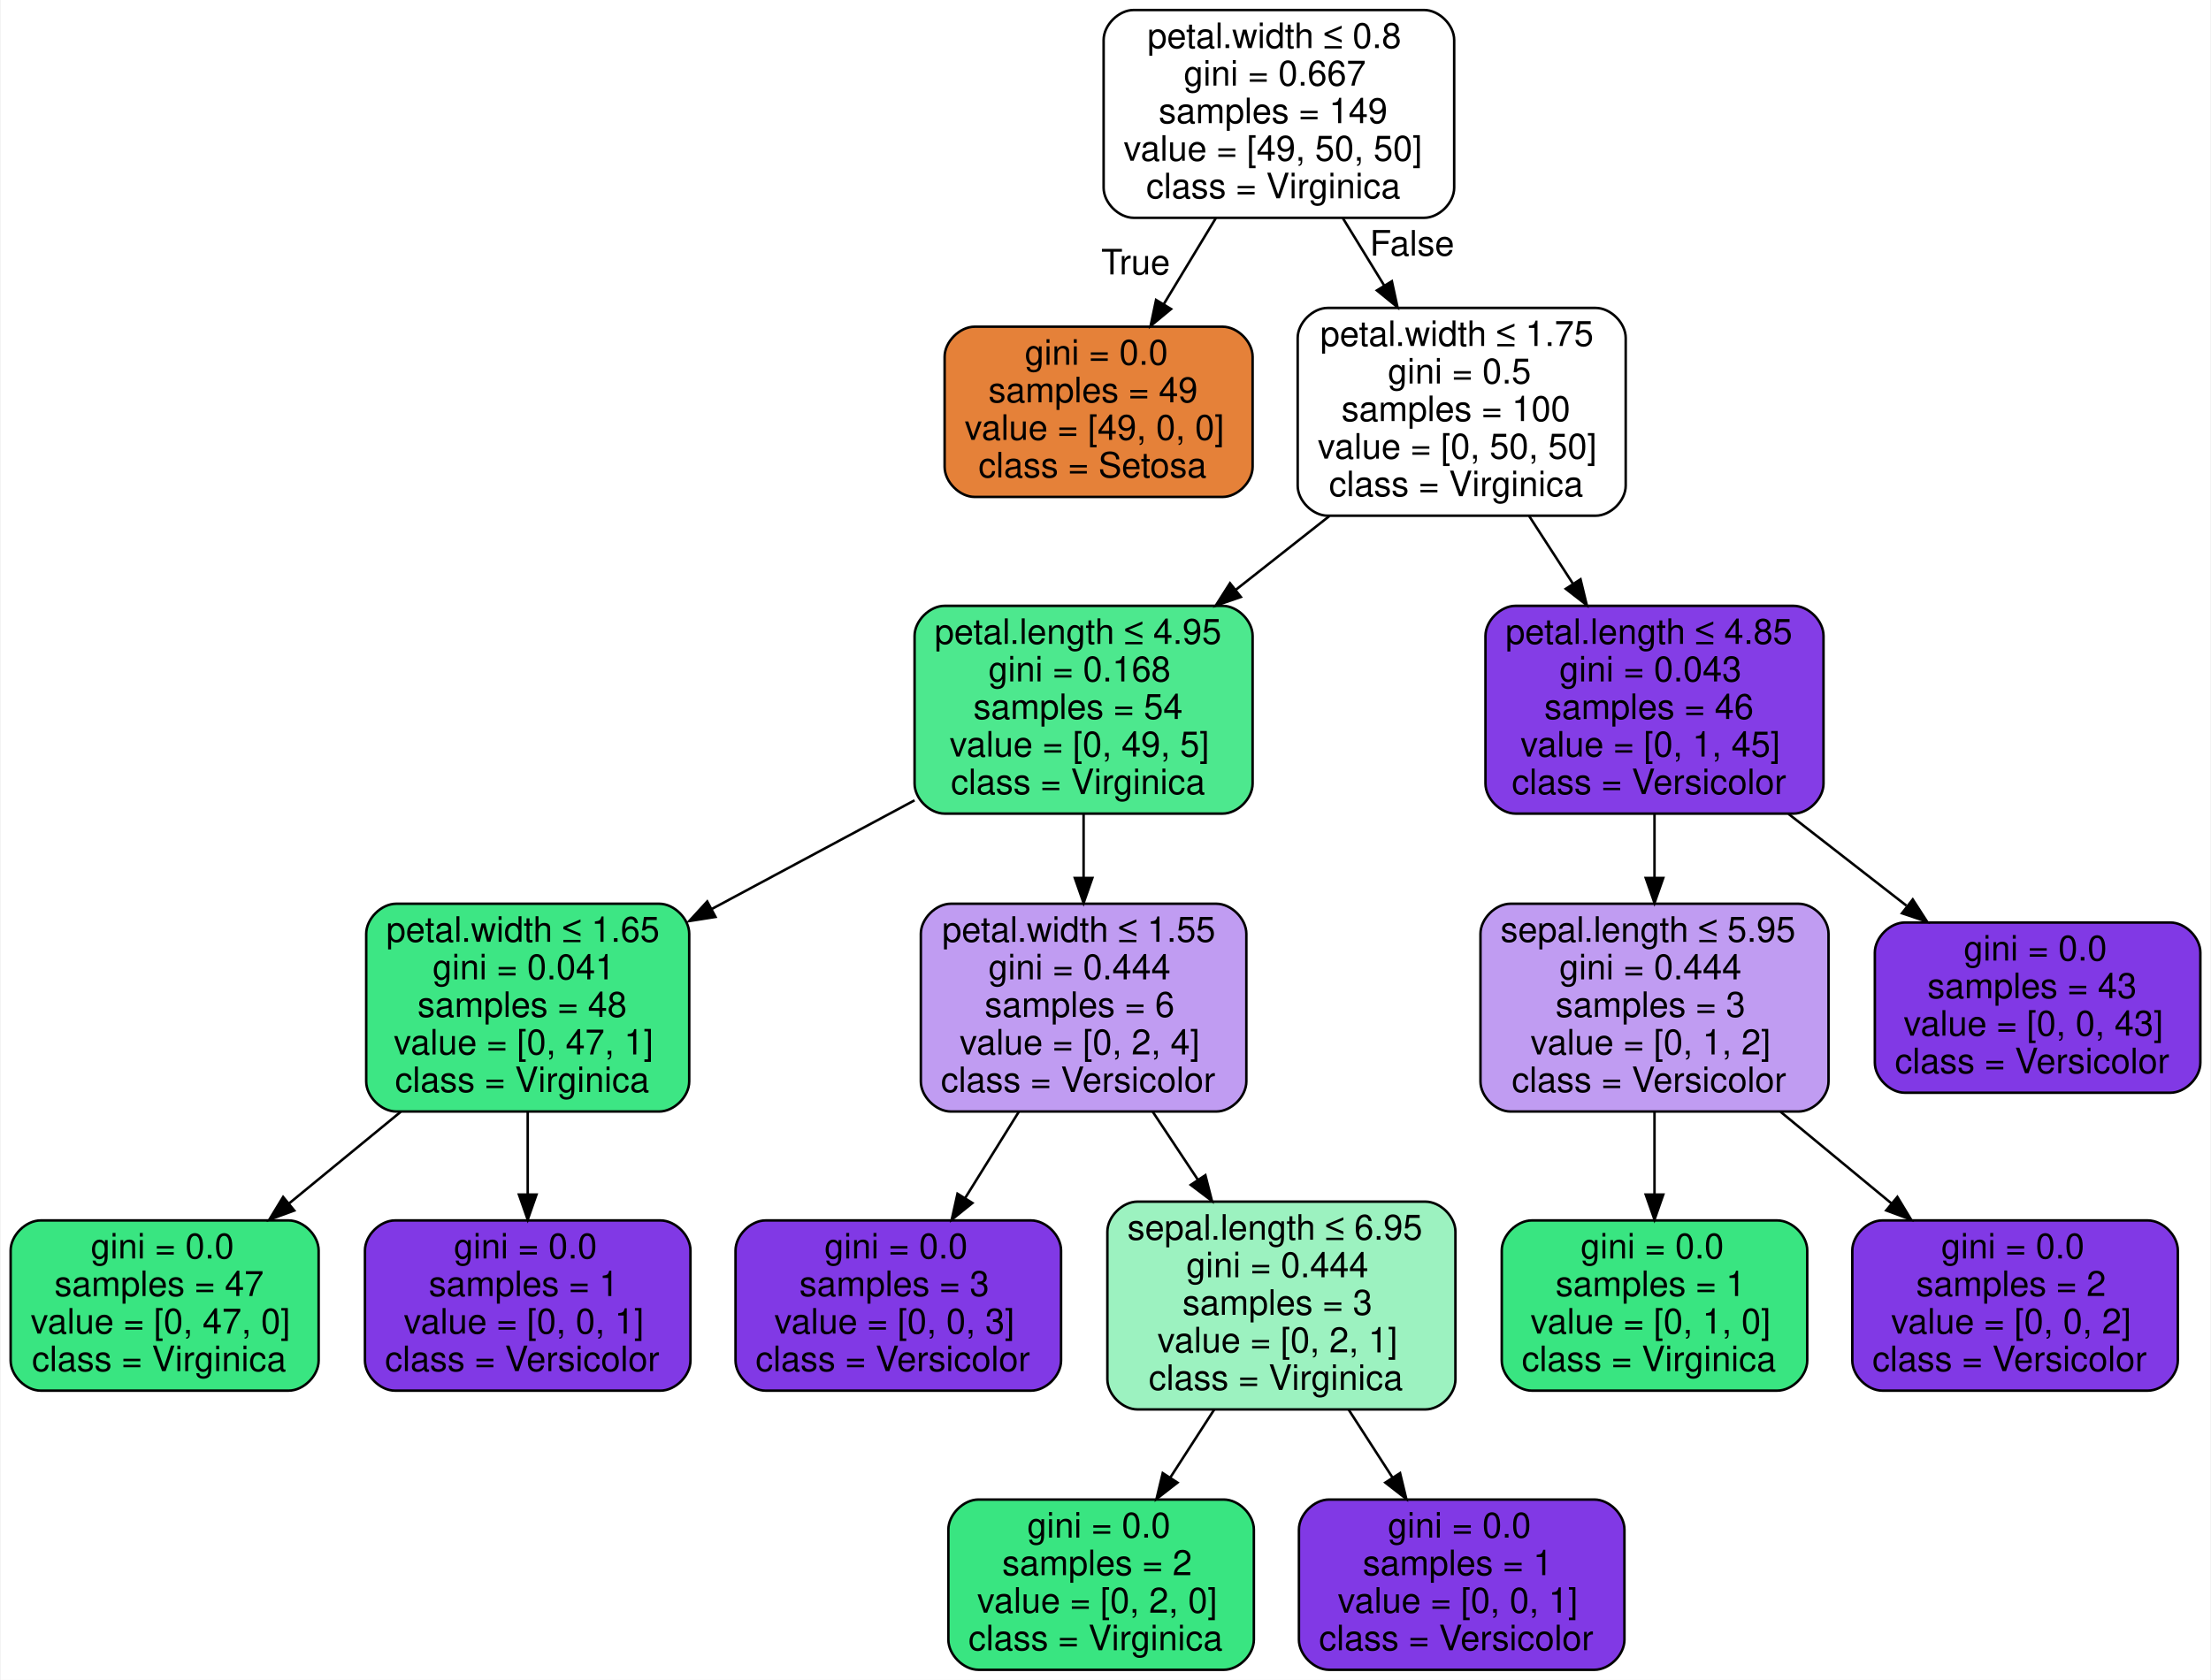
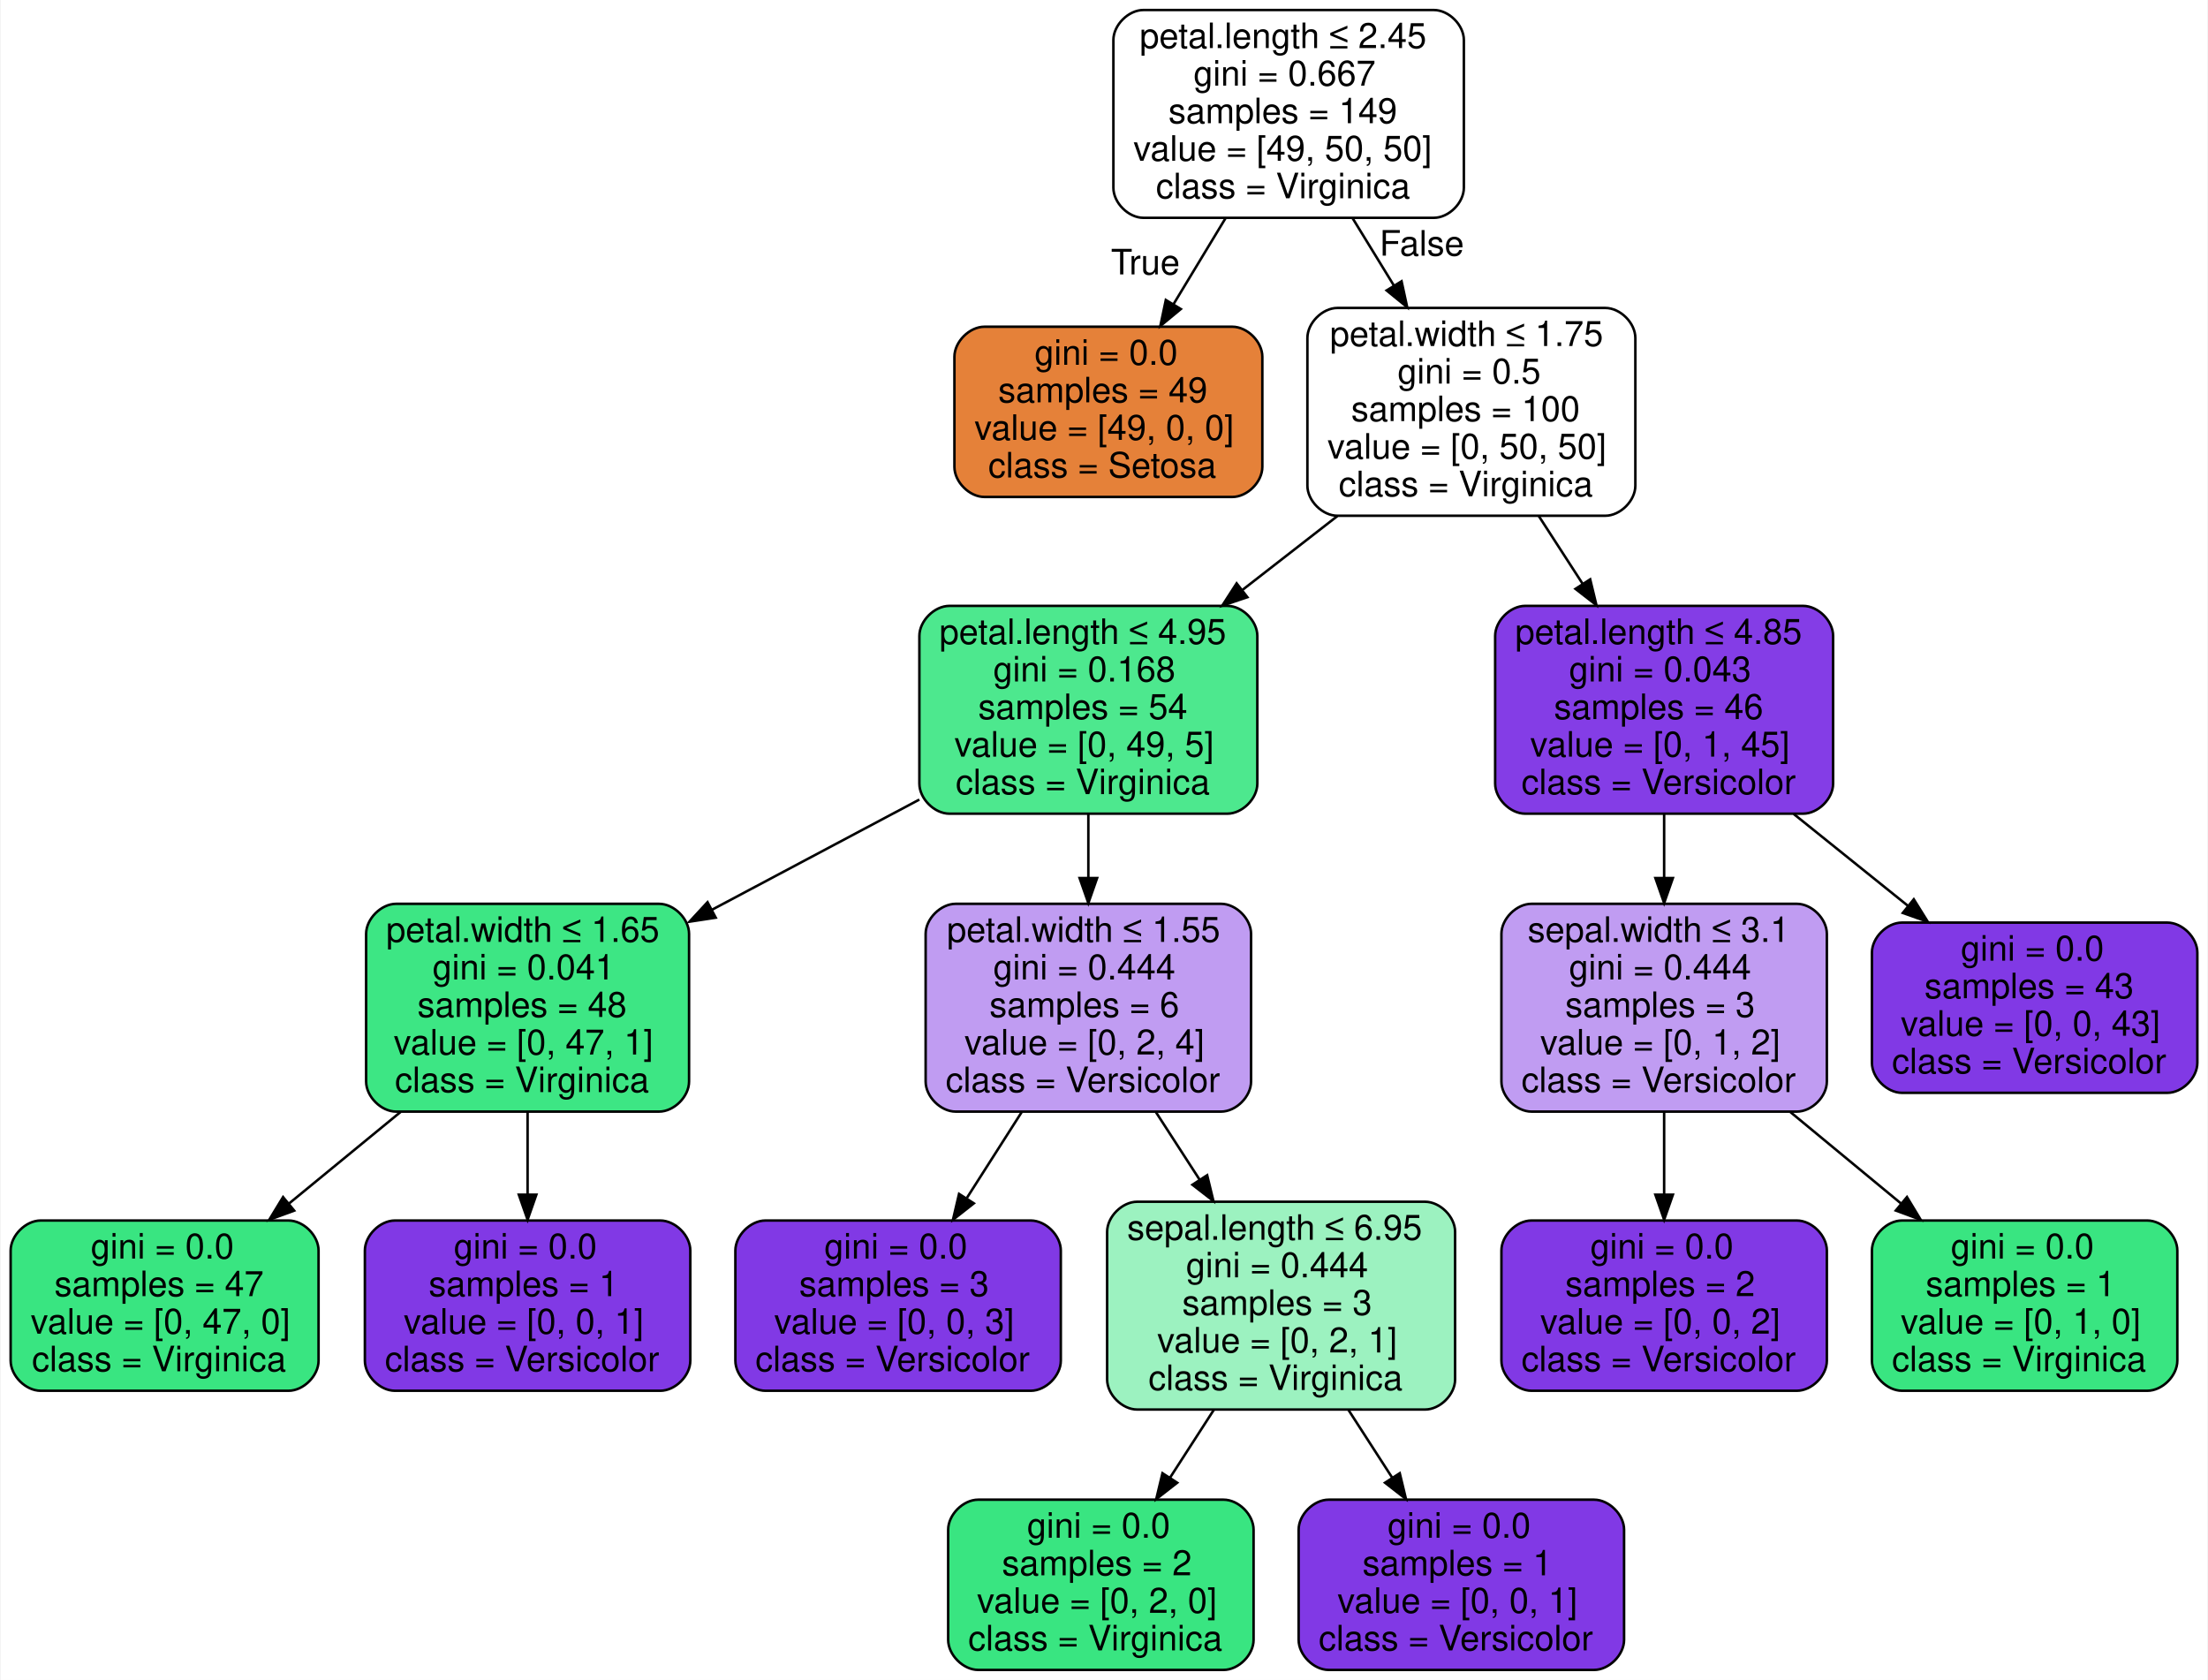
- <svg xmlns="http://www.w3.org/2000/svg" width="883pt" height="671pt" viewBox="0.00 0.00 882.50 671.00">
+ <svg xmlns="http://www.w3.org/2000/svg" width="882pt" height="671pt" viewBox="0.00 0.00 881.50 671.00">
  <g id="graph0" class="graph" transform="scale(1 1) rotate(0) translate(4 667)">
-     <polygon fill="#ffffff" stroke="transparent" points="-4,4 -4,-667 878.5,-667 878.5,4 -4,4" />
+     <polygon fill="#ffffff" stroke="transparent" points="-4,4 -4,-667 877.5,-667 877.5,4 -4,4" />
    <g id="node1" class="node">
-       <path fill="#ffffff" stroke="#000000" d="M564.5,-663C564.5,-663 448.5,-663 448.5,-663 442.5,-663 436.5,-657 436.5,-651 436.5,-651 436.5,-592 436.5,-592 436.5,-586 442.5,-580 448.5,-580 448.5,-580 564.5,-580 564.5,-580 570.5,-580 576.5,-586 576.5,-592 576.5,-592 576.5,-651 576.5,-651 576.5,-657 570.5,-663 564.5,-663" />
-       <text text-anchor="start" x="454" y="-647.8" font-family="Helvetica,sans-Serif" font-size="14.00" fill="#000000">petal.width ≤ 0.8</text>
-       <text text-anchor="start" x="468.5" y="-632.8" font-family="Helvetica,sans-Serif" font-size="14.00" fill="#000000">gini = 0.667</text>
-       <text text-anchor="start" x="458.5" y="-617.8" font-family="Helvetica,sans-Serif" font-size="14.00" fill="#000000">samples = 149</text>
-       <text text-anchor="start" x="444.5" y="-602.8" font-family="Helvetica,sans-Serif" font-size="14.00" fill="#000000">value = [49, 50, 50]</text>
-       <text text-anchor="start" x="453.5" y="-587.8" font-family="Helvetica,sans-Serif" font-size="14.00" fill="#000000">class = Virginica</text>
+       <path fill="#ffffff" stroke="#000000" d="M568.5,-663C568.5,-663 452.5,-663 452.5,-663 446.5,-663 440.5,-657 440.5,-651 440.5,-651 440.5,-592 440.5,-592 440.5,-586 446.5,-580 452.5,-580 452.5,-580 568.5,-580 568.5,-580 574.5,-580 580.5,-586 580.5,-592 580.5,-592 580.5,-651 580.5,-651 580.5,-657 574.5,-663 568.5,-663" />
+       <text text-anchor="start" x="451" y="-647.8" font-family="Helvetica,sans-Serif" font-size="14.00" fill="#000000">petal.length ≤ 2.45</text>
+       <text text-anchor="start" x="472.5" y="-632.8" font-family="Helvetica,sans-Serif" font-size="14.00" fill="#000000">gini = 0.667</text>
+       <text text-anchor="start" x="462.5" y="-617.8" font-family="Helvetica,sans-Serif" font-size="14.00" fill="#000000">samples = 149</text>
+       <text text-anchor="start" x="448.5" y="-602.8" font-family="Helvetica,sans-Serif" font-size="14.00" fill="#000000">value = [49, 50, 50]</text>
+       <text text-anchor="start" x="457.5" y="-587.8" font-family="Helvetica,sans-Serif" font-size="14.00" fill="#000000">class = Virginica</text>
    </g>
    <g id="node2" class="node">
-       <path fill="#e58139" stroke="#000000" d="M484,-536.5C484,-536.5 385,-536.5 385,-536.5 379,-536.5 373,-530.5 373,-524.5 373,-524.5 373,-480.5 373,-480.5 373,-474.5 379,-468.5 385,-468.5 385,-468.5 484,-468.5 484,-468.5 490,-468.5 496,-474.5 496,-480.5 496,-480.5 496,-524.5 496,-524.5 496,-530.5 490,-536.5 484,-536.5" />
-       <text text-anchor="start" x="405" y="-521.3" font-family="Helvetica,sans-Serif" font-size="14.00" fill="#000000">gini = 0.0</text>
-       <text text-anchor="start" x="390.5" y="-506.3" font-family="Helvetica,sans-Serif" font-size="14.00" fill="#000000">samples = 49</text>
-       <text text-anchor="start" x="381" y="-491.3" font-family="Helvetica,sans-Serif" font-size="14.00" fill="#000000">value = [49, 0, 0]</text>
-       <text text-anchor="start" x="386.5" y="-476.3" font-family="Helvetica,sans-Serif" font-size="14.00" fill="#000000">class = Setosa</text>
+       <path fill="#e58139" stroke="#000000" d="M488,-536.5C488,-536.5 389,-536.5 389,-536.5 383,-536.5 377,-530.5 377,-524.5 377,-524.5 377,-480.5 377,-480.5 377,-474.5 383,-468.5 389,-468.5 389,-468.5 488,-468.5 488,-468.5 494,-468.5 500,-474.5 500,-480.5 500,-480.5 500,-524.5 500,-524.5 500,-530.5 494,-536.5 488,-536.5" />
+       <text text-anchor="start" x="409" y="-521.3" font-family="Helvetica,sans-Serif" font-size="14.00" fill="#000000">gini = 0.0</text>
+       <text text-anchor="start" x="394.5" y="-506.3" font-family="Helvetica,sans-Serif" font-size="14.00" fill="#000000">samples = 49</text>
+       <text text-anchor="start" x="385" y="-491.3" font-family="Helvetica,sans-Serif" font-size="14.00" fill="#000000">value = [49, 0, 0]</text>
+       <text text-anchor="start" x="390.5" y="-476.3" font-family="Helvetica,sans-Serif" font-size="14.00" fill="#000000">class = Setosa</text>
    </g>
    <g id="edge1" class="edge">
-       <path fill="none" stroke="#000000" d="M481.318,-579.88C474.598,-568.774 467.324,-556.751 460.559,-545.569" />
-       <polygon fill="#000000" stroke="#000000" points="463.433,-543.559 455.262,-536.815 457.444,-547.183 463.433,-543.559" />
-       <text text-anchor="middle" x="449.288" y="-557.391" font-family="Helvetica,sans-Serif" font-size="14.00" fill="#000000">True</text>
+       <path fill="none" stroke="#000000" d="M485.318,-579.88C478.598,-568.774 471.324,-556.751 464.559,-545.569" />
+       <polygon fill="#000000" stroke="#000000" points="467.433,-543.559 459.262,-536.815 461.444,-547.183 467.433,-543.559" />
+       <text text-anchor="middle" x="453.288" y="-557.391" font-family="Helvetica,sans-Serif" font-size="14.00" fill="#000000">True</text>
    </g>
    <g id="node3" class="node">
-       <path fill="#ffffff" stroke="#000000" d="M633,-544C633,-544 526,-544 526,-544 520,-544 514,-538 514,-532 514,-532 514,-473 514,-473 514,-467 520,-461 526,-461 526,-461 633,-461 633,-461 639,-461 645,-467 645,-473 645,-473 645,-532 645,-532 645,-538 639,-544 633,-544" />
-       <text text-anchor="start" x="523" y="-528.8" font-family="Helvetica,sans-Serif" font-size="14.00" fill="#000000">petal.width ≤ 1.75</text>
-       <text text-anchor="start" x="550" y="-513.8" font-family="Helvetica,sans-Serif" font-size="14.00" fill="#000000">gini = 0.5</text>
-       <text text-anchor="start" x="531.5" y="-498.8" font-family="Helvetica,sans-Serif" font-size="14.00" fill="#000000">samples = 100</text>
-       <text text-anchor="start" x="522" y="-483.8" font-family="Helvetica,sans-Serif" font-size="14.00" fill="#000000">value = [0, 50, 50]</text>
-       <text text-anchor="start" x="526.5" y="-468.8" font-family="Helvetica,sans-Serif" font-size="14.00" fill="#000000">class = Virginica</text>
+       <path fill="#ffffff" stroke="#000000" d="M637,-544C637,-544 530,-544 530,-544 524,-544 518,-538 518,-532 518,-532 518,-473 518,-473 518,-467 524,-461 530,-461 530,-461 637,-461 637,-461 643,-461 649,-467 649,-473 649,-473 649,-532 649,-532 649,-538 643,-544 637,-544" />
+       <text text-anchor="start" x="527" y="-528.8" font-family="Helvetica,sans-Serif" font-size="14.00" fill="#000000">petal.width ≤ 1.75</text>
+       <text text-anchor="start" x="554" y="-513.8" font-family="Helvetica,sans-Serif" font-size="14.00" fill="#000000">gini = 0.5</text>
+       <text text-anchor="start" x="535.5" y="-498.8" font-family="Helvetica,sans-Serif" font-size="14.00" fill="#000000">samples = 100</text>
+       <text text-anchor="start" x="526" y="-483.8" font-family="Helvetica,sans-Serif" font-size="14.00" fill="#000000">value = [0, 50, 50]</text>
+       <text text-anchor="start" x="530.5" y="-468.8" font-family="Helvetica,sans-Serif" font-size="14.00" fill="#000000">class = Virginica</text>
    </g>
    <g id="edge2" class="edge">
-       <path fill="none" stroke="#000000" d="M532.032,-579.88C537.391,-571.143 543.098,-561.84 548.628,-552.825" />
-       <polygon fill="#000000" stroke="#000000" points="551.614,-554.652 553.859,-544.298 545.647,-550.992 551.614,-554.652" />
-       <text text-anchor="middle" x="559.684" y="-564.91" font-family="Helvetica,sans-Serif" font-size="14.00" fill="#000000">False</text>
+       <path fill="none" stroke="#000000" d="M536.032,-579.88C541.391,-571.143 547.098,-561.84 552.628,-552.825" />
+       <polygon fill="#000000" stroke="#000000" points="555.614,-554.652 557.859,-544.298 549.647,-550.992 555.614,-554.652" />
+       <text text-anchor="middle" x="563.684" y="-564.91" font-family="Helvetica,sans-Serif" font-size="14.00" fill="#000000">False</text>
    </g>
    <g id="node4" class="node">
-       <path fill="#4de88e" stroke="#000000" d="M484,-425C484,-425 373,-425 373,-425 367,-425 361,-419 361,-413 361,-413 361,-354 361,-354 361,-348 367,-342 373,-342 373,-342 484,-342 484,-342 490,-342 496,-348 496,-354 496,-354 496,-413 496,-413 496,-419 490,-425 484,-425" />
-       <text text-anchor="start" x="369" y="-409.8" font-family="Helvetica,sans-Serif" font-size="14.00" fill="#000000">petal.length ≤ 4.95</text>
-       <text text-anchor="start" x="390.5" y="-394.8" font-family="Helvetica,sans-Serif" font-size="14.00" fill="#000000">gini = 0.168</text>
-       <text text-anchor="start" x="384.5" y="-379.8" font-family="Helvetica,sans-Serif" font-size="14.00" fill="#000000">samples = 54</text>
-       <text text-anchor="start" x="375" y="-364.8" font-family="Helvetica,sans-Serif" font-size="14.00" fill="#000000">value = [0, 49, 5]</text>
-       <text text-anchor="start" x="375.5" y="-349.8" font-family="Helvetica,sans-Serif" font-size="14.00" fill="#000000">class = Virginica</text>
+       <path fill="#4de88e" stroke="#000000" d="M486,-425C486,-425 375,-425 375,-425 369,-425 363,-419 363,-413 363,-413 363,-354 363,-354 363,-348 369,-342 375,-342 375,-342 486,-342 486,-342 492,-342 498,-348 498,-354 498,-354 498,-413 498,-413 498,-419 492,-425 486,-425" />
+       <text text-anchor="start" x="371" y="-409.8" font-family="Helvetica,sans-Serif" font-size="14.00" fill="#000000">petal.length ≤ 4.95</text>
+       <text text-anchor="start" x="392.5" y="-394.8" font-family="Helvetica,sans-Serif" font-size="14.00" fill="#000000">gini = 0.168</text>
+       <text text-anchor="start" x="386.5" y="-379.8" font-family="Helvetica,sans-Serif" font-size="14.00" fill="#000000">samples = 54</text>
+       <text text-anchor="start" x="377" y="-364.8" font-family="Helvetica,sans-Serif" font-size="14.00" fill="#000000">value = [0, 49, 5]</text>
+       <text text-anchor="start" x="377.5" y="-349.8" font-family="Helvetica,sans-Serif" font-size="14.00" fill="#000000">class = Virginica</text>
    </g>
    <g id="edge3" class="edge">
-       <path fill="none" stroke="#000000" d="M526.688,-460.88C514.618,-451.368 501.696,-441.184 489.321,-431.432" />
-       <polygon fill="#000000" stroke="#000000" points="491.303,-428.538 481.283,-425.097 486.97,-434.036 491.303,-428.538" />
+       <path fill="none" stroke="#000000" d="M529.988,-460.88C517.759,-451.368 504.666,-441.184 492.127,-431.432" />
+       <polygon fill="#000000" stroke="#000000" points="494.024,-428.474 483.982,-425.097 489.726,-433.999 494.024,-428.474" />
    </g>
    <g id="node13" class="node">
-       <path fill="#843de6" stroke="#000000" d="M712,-425C712,-425 601,-425 601,-425 595,-425 589,-419 589,-413 589,-413 589,-354 589,-354 589,-348 595,-342 601,-342 601,-342 712,-342 712,-342 718,-342 724,-348 724,-354 724,-354 724,-413 724,-413 724,-419 718,-425 712,-425" />
-       <text text-anchor="start" x="597" y="-409.8" font-family="Helvetica,sans-Serif" font-size="14.00" fill="#000000">petal.length ≤ 4.85</text>
-       <text text-anchor="start" x="618.5" y="-394.8" font-family="Helvetica,sans-Serif" font-size="14.00" fill="#000000">gini = 0.043</text>
-       <text text-anchor="start" x="612.5" y="-379.8" font-family="Helvetica,sans-Serif" font-size="14.00" fill="#000000">samples = 46</text>
-       <text text-anchor="start" x="603" y="-364.8" font-family="Helvetica,sans-Serif" font-size="14.00" fill="#000000">value = [0, 1, 45]</text>
-       <text text-anchor="start" x="599.5" y="-349.8" font-family="Helvetica,sans-Serif" font-size="14.00" fill="#000000">class = Versicolor</text>
+       <path fill="#843de6" stroke="#000000" d="M716,-425C716,-425 605,-425 605,-425 599,-425 593,-419 593,-413 593,-413 593,-354 593,-354 593,-348 599,-342 605,-342 605,-342 716,-342 716,-342 722,-342 728,-348 728,-354 728,-354 728,-413 728,-413 728,-419 722,-425 716,-425" />
+       <text text-anchor="start" x="601" y="-409.8" font-family="Helvetica,sans-Serif" font-size="14.00" fill="#000000">petal.length ≤ 4.85</text>
+       <text text-anchor="start" x="622.5" y="-394.8" font-family="Helvetica,sans-Serif" font-size="14.00" fill="#000000">gini = 0.043</text>
+       <text text-anchor="start" x="616.5" y="-379.8" font-family="Helvetica,sans-Serif" font-size="14.00" fill="#000000">samples = 46</text>
+       <text text-anchor="start" x="607" y="-364.8" font-family="Helvetica,sans-Serif" font-size="14.00" fill="#000000">value = [0, 1, 45]</text>
+       <text text-anchor="start" x="603.5" y="-349.8" font-family="Helvetica,sans-Serif" font-size="14.00" fill="#000000">class = Versicolor</text>
    </g>
    <g id="edge12" class="edge">
-       <path fill="none" stroke="#000000" d="M606.431,-460.88C612.084,-452.143 618.103,-442.84 623.937,-433.825" />
-       <polygon fill="#000000" stroke="#000000" points="626.96,-435.595 629.454,-425.298 621.083,-431.792 626.96,-435.595" />
+       <path fill="none" stroke="#000000" d="M610.431,-460.88C616.084,-452.143 622.103,-442.84 627.937,-433.825" />
+       <polygon fill="#000000" stroke="#000000" points="630.96,-435.595 633.454,-425.298 625.083,-431.792 630.96,-435.595" />
    </g>
    <g id="node5" class="node">
      <path fill="#3de684" stroke="#000000" d="M259,-306C259,-306 154,-306 154,-306 148,-306 142,-300 142,-294 142,-294 142,-235 142,-235 142,-229 148,-223 154,-223 154,-223 259,-223 259,-223 265,-223 271,-229 271,-235 271,-235 271,-294 271,-294 271,-300 265,-306 259,-306" />
      <text text-anchor="start" x="150" y="-290.8" font-family="Helvetica,sans-Serif" font-size="14.00" fill="#000000">petal.width ≤ 1.65</text>
      <text text-anchor="start" x="168.5" y="-275.8" font-family="Helvetica,sans-Serif" font-size="14.00" fill="#000000">gini = 0.041</text>
      <text text-anchor="start" x="162.5" y="-260.8" font-family="Helvetica,sans-Serif" font-size="14.00" fill="#000000">samples = 48</text>
      <text text-anchor="start" x="153" y="-245.8" font-family="Helvetica,sans-Serif" font-size="14.00" fill="#000000">value = [0, 47, 1]</text>
      <text text-anchor="start" x="153.5" y="-230.8" font-family="Helvetica,sans-Serif" font-size="14.00" fill="#000000">class = Virginica</text>
    </g>
    <g id="edge4" class="edge">
-       <path fill="none" stroke="#000000" d="M360.988,-347.311C335.428,-333.61 306.212,-317.949 280.117,-303.962" />
-       <polygon fill="#000000" stroke="#000000" points="281.496,-300.729 271.029,-299.09 278.188,-306.899 281.496,-300.729" />
+       <path fill="none" stroke="#000000" d="M362.989,-347.635C336.833,-333.739 306.811,-317.79 280.103,-303.602" />
+       <polygon fill="#000000" stroke="#000000" points="281.656,-300.464 271.183,-298.863 278.372,-306.646 281.656,-300.464" />
    </g>
    <g id="node8" class="node">
-       <path fill="#c09cf2" stroke="#000000" d="M481.5,-306C481.5,-306 375.5,-306 375.5,-306 369.5,-306 363.5,-300 363.5,-294 363.5,-294 363.5,-235 363.5,-235 363.5,-229 369.5,-223 375.5,-223 375.5,-223 481.5,-223 481.5,-223 487.5,-223 493.5,-229 493.5,-235 493.5,-235 493.5,-294 493.5,-294 493.5,-300 487.5,-306 481.5,-306" />
-       <text text-anchor="start" x="372" y="-290.8" font-family="Helvetica,sans-Serif" font-size="14.00" fill="#000000">petal.width ≤ 1.55</text>
-       <text text-anchor="start" x="390.5" y="-275.8" font-family="Helvetica,sans-Serif" font-size="14.00" fill="#000000">gini = 0.444</text>
-       <text text-anchor="start" x="389" y="-260.8" font-family="Helvetica,sans-Serif" font-size="14.00" fill="#000000">samples = 6</text>
-       <text text-anchor="start" x="379" y="-245.8" font-family="Helvetica,sans-Serif" font-size="14.00" fill="#000000">value = [0, 2, 4]</text>
-       <text text-anchor="start" x="371.5" y="-230.8" font-family="Helvetica,sans-Serif" font-size="14.00" fill="#000000">class = Versicolor</text>
+       <path fill="#c09cf2" stroke="#000000" d="M483.5,-306C483.5,-306 377.5,-306 377.5,-306 371.5,-306 365.5,-300 365.5,-294 365.5,-294 365.5,-235 365.5,-235 365.5,-229 371.5,-223 377.5,-223 377.5,-223 483.5,-223 483.5,-223 489.5,-223 495.5,-229 495.5,-235 495.5,-235 495.5,-294 495.5,-294 495.5,-300 489.5,-306 483.5,-306" />
+       <text text-anchor="start" x="374" y="-290.8" font-family="Helvetica,sans-Serif" font-size="14.00" fill="#000000">petal.width ≤ 1.55</text>
+       <text text-anchor="start" x="392.5" y="-275.8" font-family="Helvetica,sans-Serif" font-size="14.00" fill="#000000">gini = 0.444</text>
+       <text text-anchor="start" x="391" y="-260.8" font-family="Helvetica,sans-Serif" font-size="14.00" fill="#000000">samples = 6</text>
+       <text text-anchor="start" x="381" y="-245.8" font-family="Helvetica,sans-Serif" font-size="14.00" fill="#000000">value = [0, 2, 4]</text>
+       <text text-anchor="start" x="373.5" y="-230.8" font-family="Helvetica,sans-Serif" font-size="14.00" fill="#000000">class = Versicolor</text>
    </g>
    <g id="edge7" class="edge">
-       <path fill="none" stroke="#000000" d="M428.5,-341.88C428.5,-333.684 428.5,-324.989 428.5,-316.501" />
-       <polygon fill="#000000" stroke="#000000" points="432,-316.298 428.5,-306.298 425,-316.298 432,-316.298" />
+       <path fill="none" stroke="#000000" d="M430.5,-341.88C430.5,-333.684 430.5,-324.989 430.5,-316.501" />
+       <polygon fill="#000000" stroke="#000000" points="434,-316.298 430.5,-306.298 427,-316.298 434,-316.298" />
    </g>
    <g id="node6" class="node">
      <path fill="#39e581" stroke="#000000" d="M111,-179.5C111,-179.5 12,-179.5 12,-179.5 6,-179.5 0,-173.5 0,-167.5 0,-167.5 0,-123.5 0,-123.5 0,-117.5 6,-111.5 12,-111.5 12,-111.5 111,-111.5 111,-111.5 117,-111.5 123,-117.5 123,-123.5 123,-123.5 123,-167.5 123,-167.5 123,-173.5 117,-179.5 111,-179.5" />
      <text text-anchor="start" x="32" y="-164.3" font-family="Helvetica,sans-Serif" font-size="14.00" fill="#000000">gini = 0.0</text>
      <text text-anchor="start" x="17.5" y="-149.3" font-family="Helvetica,sans-Serif" font-size="14.00" fill="#000000">samples = 47</text>
      <text text-anchor="start" x="8" y="-134.3" font-family="Helvetica,sans-Serif" font-size="14.00" fill="#000000">value = [0, 47, 0]</text>
      <text text-anchor="start" x="8.5" y="-119.3" font-family="Helvetica,sans-Serif" font-size="14.00" fill="#000000">class = Virginica</text>
    </g>
    <g id="edge5" class="edge">
      <path fill="none" stroke="#000000" d="M155.786,-222.88C141.316,-211.004 125.569,-198.08 111.162,-186.257" />
      <polygon fill="#000000" stroke="#000000" points="113.263,-183.453 103.312,-179.815 108.822,-188.864 113.263,-183.453" />
    </g>
    <g id="node7" class="node">
      <path fill="#8139e5" stroke="#000000" d="M259.5,-179.5C259.5,-179.5 153.5,-179.5 153.5,-179.5 147.5,-179.5 141.5,-173.5 141.5,-167.5 141.5,-167.5 141.5,-123.5 141.5,-123.5 141.5,-117.5 147.5,-111.5 153.5,-111.5 153.5,-111.5 259.5,-111.5 259.5,-111.5 265.5,-111.5 271.5,-117.5 271.5,-123.5 271.5,-123.5 271.5,-167.5 271.5,-167.5 271.5,-173.5 265.5,-179.5 259.5,-179.5" />
      <text text-anchor="start" x="177" y="-164.3" font-family="Helvetica,sans-Serif" font-size="14.00" fill="#000000">gini = 0.0</text>
      <text text-anchor="start" x="167" y="-149.3" font-family="Helvetica,sans-Serif" font-size="14.00" fill="#000000">samples = 1</text>
      <text text-anchor="start" x="157" y="-134.3" font-family="Helvetica,sans-Serif" font-size="14.00" fill="#000000">value = [0, 0, 1]</text>
      <text text-anchor="start" x="149.5" y="-119.3" font-family="Helvetica,sans-Serif" font-size="14.00" fill="#000000">class = Versicolor</text>
    </g>
    <g id="edge6" class="edge">
      <path fill="none" stroke="#000000" d="M206.5,-222.88C206.5,-212.213 206.5,-200.702 206.5,-189.901" />
      <polygon fill="#000000" stroke="#000000" points="210,-189.815 206.5,-179.815 203,-189.815 210,-189.815" />
    </g>
    <g id="node9" class="node">
      <path fill="#8139e5" stroke="#000000" d="M407.5,-179.5C407.5,-179.5 301.5,-179.5 301.5,-179.5 295.5,-179.5 289.5,-173.5 289.5,-167.5 289.5,-167.5 289.5,-123.5 289.5,-123.5 289.5,-117.5 295.5,-111.5 301.5,-111.5 301.5,-111.5 407.5,-111.5 407.5,-111.5 413.5,-111.5 419.5,-117.5 419.5,-123.5 419.5,-123.5 419.5,-167.5 419.5,-167.5 419.5,-173.5 413.5,-179.5 407.5,-179.5" />
      <text text-anchor="start" x="325" y="-164.3" font-family="Helvetica,sans-Serif" font-size="14.00" fill="#000000">gini = 0.0</text>
      <text text-anchor="start" x="315" y="-149.3" font-family="Helvetica,sans-Serif" font-size="14.00" fill="#000000">samples = 3</text>
      <text text-anchor="start" x="305" y="-134.3" font-family="Helvetica,sans-Serif" font-size="14.00" fill="#000000">value = [0, 0, 3]</text>
      <text text-anchor="start" x="297.5" y="-119.3" font-family="Helvetica,sans-Serif" font-size="14.00" fill="#000000">class = Versicolor</text>
    </g>
    <g id="edge8" class="edge">
-       <path fill="none" stroke="#000000" d="M402.618,-222.88C395.712,-211.774 388.236,-199.751 381.283,-188.569" />
-       <polygon fill="#000000" stroke="#000000" points="384.092,-186.459 375.839,-179.815 378.147,-190.155 384.092,-186.459" />
+       <path fill="none" stroke="#000000" d="M403.919,-222.88C396.826,-211.774 389.148,-199.751 382.006,-188.569" />
+       <polygon fill="#000000" stroke="#000000" points="384.748,-186.359 376.415,-179.815 378.848,-190.127 384.748,-186.359" />
    </g>
    <g id="node10" class="node">
      <path fill="#9cf2c0" stroke="#000000" d="M565,-187C565,-187 450,-187 450,-187 444,-187 438,-181 438,-175 438,-175 438,-116 438,-116 438,-110 444,-104 450,-104 450,-104 565,-104 565,-104 571,-104 577,-110 577,-116 577,-116 577,-175 577,-175 577,-181 571,-187 565,-187" />
      <text text-anchor="start" x="446" y="-171.8" font-family="Helvetica,sans-Serif" font-size="14.00" fill="#000000">sepal.length ≤ 6.95</text>
      <text text-anchor="start" x="469.5" y="-156.8" font-family="Helvetica,sans-Serif" font-size="14.00" fill="#000000">gini = 0.444</text>
      <text text-anchor="start" x="468" y="-141.8" font-family="Helvetica,sans-Serif" font-size="14.00" fill="#000000">samples = 3</text>
      <text text-anchor="start" x="458" y="-126.8" font-family="Helvetica,sans-Serif" font-size="14.00" fill="#000000">value = [0, 2, 1]</text>
      <text text-anchor="start" x="454.5" y="-111.8" font-family="Helvetica,sans-Serif" font-size="14.00" fill="#000000">class = Virginica</text>
    </g>
    <g id="edge9" class="edge">
-       <path fill="none" stroke="#000000" d="M456.13,-222.88C461.93,-214.143 468.106,-204.84 474.091,-195.825" />
-       <polygon fill="#000000" stroke="#000000" points="477.137,-197.565 479.752,-187.298 471.305,-193.694 477.137,-197.565" />
+       <path fill="none" stroke="#000000" d="M457.431,-222.88C463.084,-214.143 469.103,-204.84 474.937,-195.825" />
+       <polygon fill="#000000" stroke="#000000" points="477.96,-197.595 480.454,-187.298 472.083,-193.792 477.96,-197.595" />
    </g>
    <g id="node11" class="node">
      <path fill="#39e581" stroke="#000000" d="M484.5,-68C484.5,-68 386.5,-68 386.5,-68 380.5,-68 374.5,-62 374.5,-56 374.5,-56 374.5,-12 374.5,-12 374.5,-6 380.5,0 386.5,0 386.5,0 484.5,0 484.5,0 490.5,0 496.5,-6 496.5,-12 496.5,-12 496.5,-56 496.5,-56 496.5,-62 490.5,-68 484.5,-68" />
      <text text-anchor="start" x="406" y="-52.8" font-family="Helvetica,sans-Serif" font-size="14.00" fill="#000000">gini = 0.0</text>
      <text text-anchor="start" x="396" y="-37.8" font-family="Helvetica,sans-Serif" font-size="14.00" fill="#000000">samples = 2</text>
      <text text-anchor="start" x="386" y="-22.8" font-family="Helvetica,sans-Serif" font-size="14.00" fill="#000000">value = [0, 2, 0]</text>
      <text text-anchor="start" x="382.5" y="-7.8" font-family="Helvetica,sans-Serif" font-size="14.00" fill="#000000">class = Virginica</text>
    </g>
    <g id="edge10" class="edge">
      <path fill="none" stroke="#000000" d="M480.69,-103.981C474.933,-95.067 468.84,-85.631 463.056,-76.673" />
      <polygon fill="#000000" stroke="#000000" points="465.99,-74.766 457.625,-68.264 460.11,-78.563 465.99,-74.766" />
    </g>
    <g id="node12" class="node">
      <path fill="#8139e5" stroke="#000000" d="M632.5,-68C632.5,-68 526.5,-68 526.5,-68 520.5,-68 514.5,-62 514.5,-56 514.5,-56 514.5,-12 514.5,-12 514.5,-6 520.5,0 526.5,0 526.5,0 632.5,0 632.5,0 638.5,0 644.5,-6 644.5,-12 644.5,-12 644.5,-56 644.5,-56 644.5,-62 638.5,-68 632.5,-68" />
      <text text-anchor="start" x="550" y="-52.8" font-family="Helvetica,sans-Serif" font-size="14.00" fill="#000000">gini = 0.0</text>
      <text text-anchor="start" x="540" y="-37.8" font-family="Helvetica,sans-Serif" font-size="14.00" fill="#000000">samples = 1</text>
      <text text-anchor="start" x="530" y="-22.8" font-family="Helvetica,sans-Serif" font-size="14.00" fill="#000000">value = [0, 0, 1]</text>
      <text text-anchor="start" x="522.5" y="-7.8" font-family="Helvetica,sans-Serif" font-size="14.00" fill="#000000">class = Versicolor</text>
    </g>
    <g id="edge11" class="edge">
      <path fill="none" stroke="#000000" d="M534.31,-103.981C540.067,-95.067 546.16,-85.631 551.944,-76.673" />
      <polygon fill="#000000" stroke="#000000" points="554.89,-78.563 557.375,-68.264 549.01,-74.766 554.89,-78.563" />
    </g>
    <g id="node14" class="node">
-       <path fill="#c09cf2" stroke="#000000" d="M714,-306C714,-306 599,-306 599,-306 593,-306 587,-300 587,-294 587,-294 587,-235 587,-235 587,-229 593,-223 599,-223 599,-223 714,-223 714,-223 720,-223 726,-229 726,-235 726,-235 726,-294 726,-294 726,-300 720,-306 714,-306" />
-       <text text-anchor="start" x="595" y="-290.8" font-family="Helvetica,sans-Serif" font-size="14.00" fill="#000000">sepal.length ≤ 5.95</text>
-       <text text-anchor="start" x="618.5" y="-275.8" font-family="Helvetica,sans-Serif" font-size="14.00" fill="#000000">gini = 0.444</text>
-       <text text-anchor="start" x="617" y="-260.8" font-family="Helvetica,sans-Serif" font-size="14.00" fill="#000000">samples = 3</text>
-       <text text-anchor="start" x="607" y="-245.8" font-family="Helvetica,sans-Serif" font-size="14.00" fill="#000000">value = [0, 1, 2]</text>
-       <text text-anchor="start" x="599.5" y="-230.8" font-family="Helvetica,sans-Serif" font-size="14.00" fill="#000000">class = Versicolor</text>
+       <path fill="#c09cf2" stroke="#000000" d="M713.5,-306C713.5,-306 607.5,-306 607.5,-306 601.5,-306 595.5,-300 595.5,-294 595.5,-294 595.5,-235 595.5,-235 595.5,-229 601.5,-223 607.5,-223 607.5,-223 713.5,-223 713.5,-223 719.5,-223 725.5,-229 725.5,-235 725.5,-235 725.5,-294 725.5,-294 725.5,-300 719.5,-306 713.5,-306" />
+       <text text-anchor="start" x="606" y="-290.8" font-family="Helvetica,sans-Serif" font-size="14.00" fill="#000000">sepal.width ≤ 3.1</text>
+       <text text-anchor="start" x="622.5" y="-275.8" font-family="Helvetica,sans-Serif" font-size="14.00" fill="#000000">gini = 0.444</text>
+       <text text-anchor="start" x="621" y="-260.8" font-family="Helvetica,sans-Serif" font-size="14.00" fill="#000000">samples = 3</text>
+       <text text-anchor="start" x="611" y="-245.8" font-family="Helvetica,sans-Serif" font-size="14.00" fill="#000000">value = [0, 1, 2]</text>
+       <text text-anchor="start" x="603.5" y="-230.8" font-family="Helvetica,sans-Serif" font-size="14.00" fill="#000000">class = Versicolor</text>
    </g>
    <g id="edge13" class="edge">
-       <path fill="none" stroke="#000000" d="M656.5,-341.88C656.5,-333.684 656.5,-324.989 656.5,-316.501" />
-       <polygon fill="#000000" stroke="#000000" points="660,-316.298 656.5,-306.298 653,-316.298 660,-316.298" />
+       <path fill="none" stroke="#000000" d="M660.5,-341.88C660.5,-333.684 660.5,-324.989 660.5,-316.501" />
+       <polygon fill="#000000" stroke="#000000" points="664,-316.298 660.5,-306.298 657,-316.298 664,-316.298" />
    </g>
    <g id="node17" class="node">
-       <path fill="#8139e5" stroke="#000000" d="M862.5,-298.5C862.5,-298.5 756.5,-298.5 756.5,-298.5 750.5,-298.5 744.5,-292.5 744.5,-286.5 744.5,-286.5 744.5,-242.5 744.5,-242.5 744.5,-236.5 750.5,-230.5 756.5,-230.5 756.5,-230.5 862.5,-230.5 862.5,-230.5 868.5,-230.5 874.5,-236.5 874.5,-242.5 874.5,-242.5 874.5,-286.5 874.5,-286.5 874.5,-292.5 868.5,-298.5 862.5,-298.5" />
-       <text text-anchor="start" x="780" y="-283.3" font-family="Helvetica,sans-Serif" font-size="14.00" fill="#000000">gini = 0.0</text>
-       <text text-anchor="start" x="765.5" y="-268.3" font-family="Helvetica,sans-Serif" font-size="14.00" fill="#000000">samples = 43</text>
-       <text text-anchor="start" x="756" y="-253.3" font-family="Helvetica,sans-Serif" font-size="14.00" fill="#000000">value = [0, 0, 43]</text>
-       <text text-anchor="start" x="752.5" y="-238.3" font-family="Helvetica,sans-Serif" font-size="14.00" fill="#000000">class = Versicolor</text>
+       <path fill="#8139e5" stroke="#000000" d="M861.5,-298.5C861.5,-298.5 755.5,-298.5 755.5,-298.5 749.5,-298.5 743.5,-292.5 743.5,-286.5 743.5,-286.5 743.5,-242.5 743.5,-242.5 743.5,-236.5 749.5,-230.5 755.5,-230.5 755.5,-230.5 861.5,-230.5 861.5,-230.5 867.5,-230.5 873.5,-236.5 873.5,-242.5 873.5,-242.5 873.5,-286.5 873.5,-286.5 873.5,-292.5 867.5,-298.5 861.5,-298.5" />
+       <text text-anchor="start" x="779" y="-283.3" font-family="Helvetica,sans-Serif" font-size="14.00" fill="#000000">gini = 0.0</text>
+       <text text-anchor="start" x="764.5" y="-268.3" font-family="Helvetica,sans-Serif" font-size="14.00" fill="#000000">samples = 43</text>
+       <text text-anchor="start" x="755" y="-253.3" font-family="Helvetica,sans-Serif" font-size="14.00" fill="#000000">value = [0, 0, 43]</text>
+       <text text-anchor="start" x="751.5" y="-238.3" font-family="Helvetica,sans-Serif" font-size="14.00" fill="#000000">class = Versicolor</text>
    </g>
    <g id="edge16" class="edge">
-       <path fill="none" stroke="#000000" d="M710.012,-341.88C725.281,-330.004 741.897,-317.08 757.098,-305.257" />
-       <polygon fill="#000000" stroke="#000000" points="759.636,-307.717 765.381,-298.815 755.338,-302.192 759.636,-307.717" />
+       <path fill="none" stroke="#000000" d="M712.263,-341.88C727.033,-330.004 743.106,-317.08 757.811,-305.257" />
+       <polygon fill="#000000" stroke="#000000" points="760.222,-307.809 765.823,-298.815 755.836,-302.353 760.222,-307.809" />
    </g>
    <g id="node15" class="node">
-       <path fill="#39e581" stroke="#000000" d="M705.5,-179.5C705.5,-179.5 607.5,-179.5 607.5,-179.5 601.5,-179.5 595.5,-173.5 595.5,-167.5 595.5,-167.5 595.5,-123.5 595.5,-123.5 595.5,-117.5 601.5,-111.5 607.5,-111.5 607.5,-111.5 705.5,-111.5 705.5,-111.5 711.5,-111.5 717.5,-117.5 717.5,-123.5 717.5,-123.5 717.5,-167.5 717.5,-167.5 717.5,-173.5 711.5,-179.5 705.5,-179.5" />
-       <text text-anchor="start" x="627" y="-164.3" font-family="Helvetica,sans-Serif" font-size="14.00" fill="#000000">gini = 0.0</text>
-       <text text-anchor="start" x="617" y="-149.3" font-family="Helvetica,sans-Serif" font-size="14.00" fill="#000000">samples = 1</text>
-       <text text-anchor="start" x="607" y="-134.3" font-family="Helvetica,sans-Serif" font-size="14.00" fill="#000000">value = [0, 1, 0]</text>
-       <text text-anchor="start" x="603.5" y="-119.3" font-family="Helvetica,sans-Serif" font-size="14.00" fill="#000000">class = Virginica</text>
+       <path fill="#8139e5" stroke="#000000" d="M713.5,-179.5C713.5,-179.5 607.5,-179.5 607.5,-179.5 601.5,-179.5 595.5,-173.5 595.5,-167.5 595.5,-167.5 595.5,-123.5 595.5,-123.5 595.5,-117.5 601.5,-111.5 607.5,-111.5 607.5,-111.5 713.5,-111.5 713.5,-111.5 719.5,-111.5 725.5,-117.5 725.5,-123.5 725.5,-123.5 725.5,-167.5 725.5,-167.5 725.5,-173.5 719.5,-179.5 713.5,-179.5" />
+       <text text-anchor="start" x="631" y="-164.3" font-family="Helvetica,sans-Serif" font-size="14.00" fill="#000000">gini = 0.0</text>
+       <text text-anchor="start" x="621" y="-149.3" font-family="Helvetica,sans-Serif" font-size="14.00" fill="#000000">samples = 2</text>
+       <text text-anchor="start" x="611" y="-134.3" font-family="Helvetica,sans-Serif" font-size="14.00" fill="#000000">value = [0, 0, 2]</text>
+       <text text-anchor="start" x="603.5" y="-119.3" font-family="Helvetica,sans-Serif" font-size="14.00" fill="#000000">class = Versicolor</text>
    </g>
    <g id="edge14" class="edge">
-       <path fill="none" stroke="#000000" d="M656.5,-222.88C656.5,-212.213 656.5,-200.702 656.5,-189.901" />
-       <polygon fill="#000000" stroke="#000000" points="660,-189.815 656.5,-179.815 653,-189.815 660,-189.815" />
+       <path fill="none" stroke="#000000" d="M660.5,-222.88C660.5,-212.213 660.5,-200.702 660.5,-189.901" />
+       <polygon fill="#000000" stroke="#000000" points="664,-189.815 660.5,-179.815 657,-189.815 664,-189.815" />
    </g>
    <g id="node16" class="node">
-       <path fill="#8139e5" stroke="#000000" d="M853.5,-179.5C853.5,-179.5 747.5,-179.5 747.5,-179.5 741.5,-179.5 735.5,-173.5 735.5,-167.5 735.5,-167.5 735.5,-123.5 735.5,-123.5 735.5,-117.5 741.5,-111.5 747.5,-111.5 747.5,-111.5 853.5,-111.5 853.5,-111.5 859.5,-111.5 865.5,-117.5 865.5,-123.5 865.5,-123.5 865.5,-167.5 865.5,-167.5 865.5,-173.5 859.5,-179.5 853.5,-179.5" />
-       <text text-anchor="start" x="771" y="-164.3" font-family="Helvetica,sans-Serif" font-size="14.00" fill="#000000">gini = 0.0</text>
-       <text text-anchor="start" x="761" y="-149.3" font-family="Helvetica,sans-Serif" font-size="14.00" fill="#000000">samples = 2</text>
-       <text text-anchor="start" x="751" y="-134.3" font-family="Helvetica,sans-Serif" font-size="14.00" fill="#000000">value = [0, 0, 2]</text>
-       <text text-anchor="start" x="743.5" y="-119.3" font-family="Helvetica,sans-Serif" font-size="14.00" fill="#000000">class = Versicolor</text>
+       <path fill="#39e581" stroke="#000000" d="M853.5,-179.5C853.5,-179.5 755.5,-179.5 755.5,-179.5 749.5,-179.5 743.5,-173.5 743.5,-167.5 743.5,-167.5 743.5,-123.5 743.5,-123.5 743.5,-117.5 749.5,-111.5 755.5,-111.5 755.5,-111.5 853.5,-111.5 853.5,-111.5 859.5,-111.5 865.5,-117.5 865.5,-123.5 865.5,-123.5 865.5,-167.5 865.5,-167.5 865.5,-173.5 859.5,-179.5 853.5,-179.5" />
+       <text text-anchor="start" x="775" y="-164.3" font-family="Helvetica,sans-Serif" font-size="14.00" fill="#000000">gini = 0.0</text>
+       <text text-anchor="start" x="765" y="-149.3" font-family="Helvetica,sans-Serif" font-size="14.00" fill="#000000">samples = 1</text>
+       <text text-anchor="start" x="755" y="-134.3" font-family="Helvetica,sans-Serif" font-size="14.00" fill="#000000">value = [0, 1, 0]</text>
+       <text text-anchor="start" x="751.5" y="-119.3" font-family="Helvetica,sans-Serif" font-size="14.00" fill="#000000">class = Virginica</text>
    </g>
    <g id="edge15" class="edge">
-       <path fill="none" stroke="#000000" d="M706.864,-222.88C721.235,-211.004 736.873,-198.08 751.181,-186.257" />
-       <polygon fill="#000000" stroke="#000000" points="753.497,-188.883 758.976,-179.815 749.038,-183.487 753.497,-188.883" />
+       <path fill="none" stroke="#000000" d="M710.864,-222.88C725.235,-211.004 740.873,-198.08 755.181,-186.257" />
+       <polygon fill="#000000" stroke="#000000" points="757.497,-188.883 762.976,-179.815 753.038,-183.487 757.497,-188.883" />
    </g>
  </g>
</svg>
